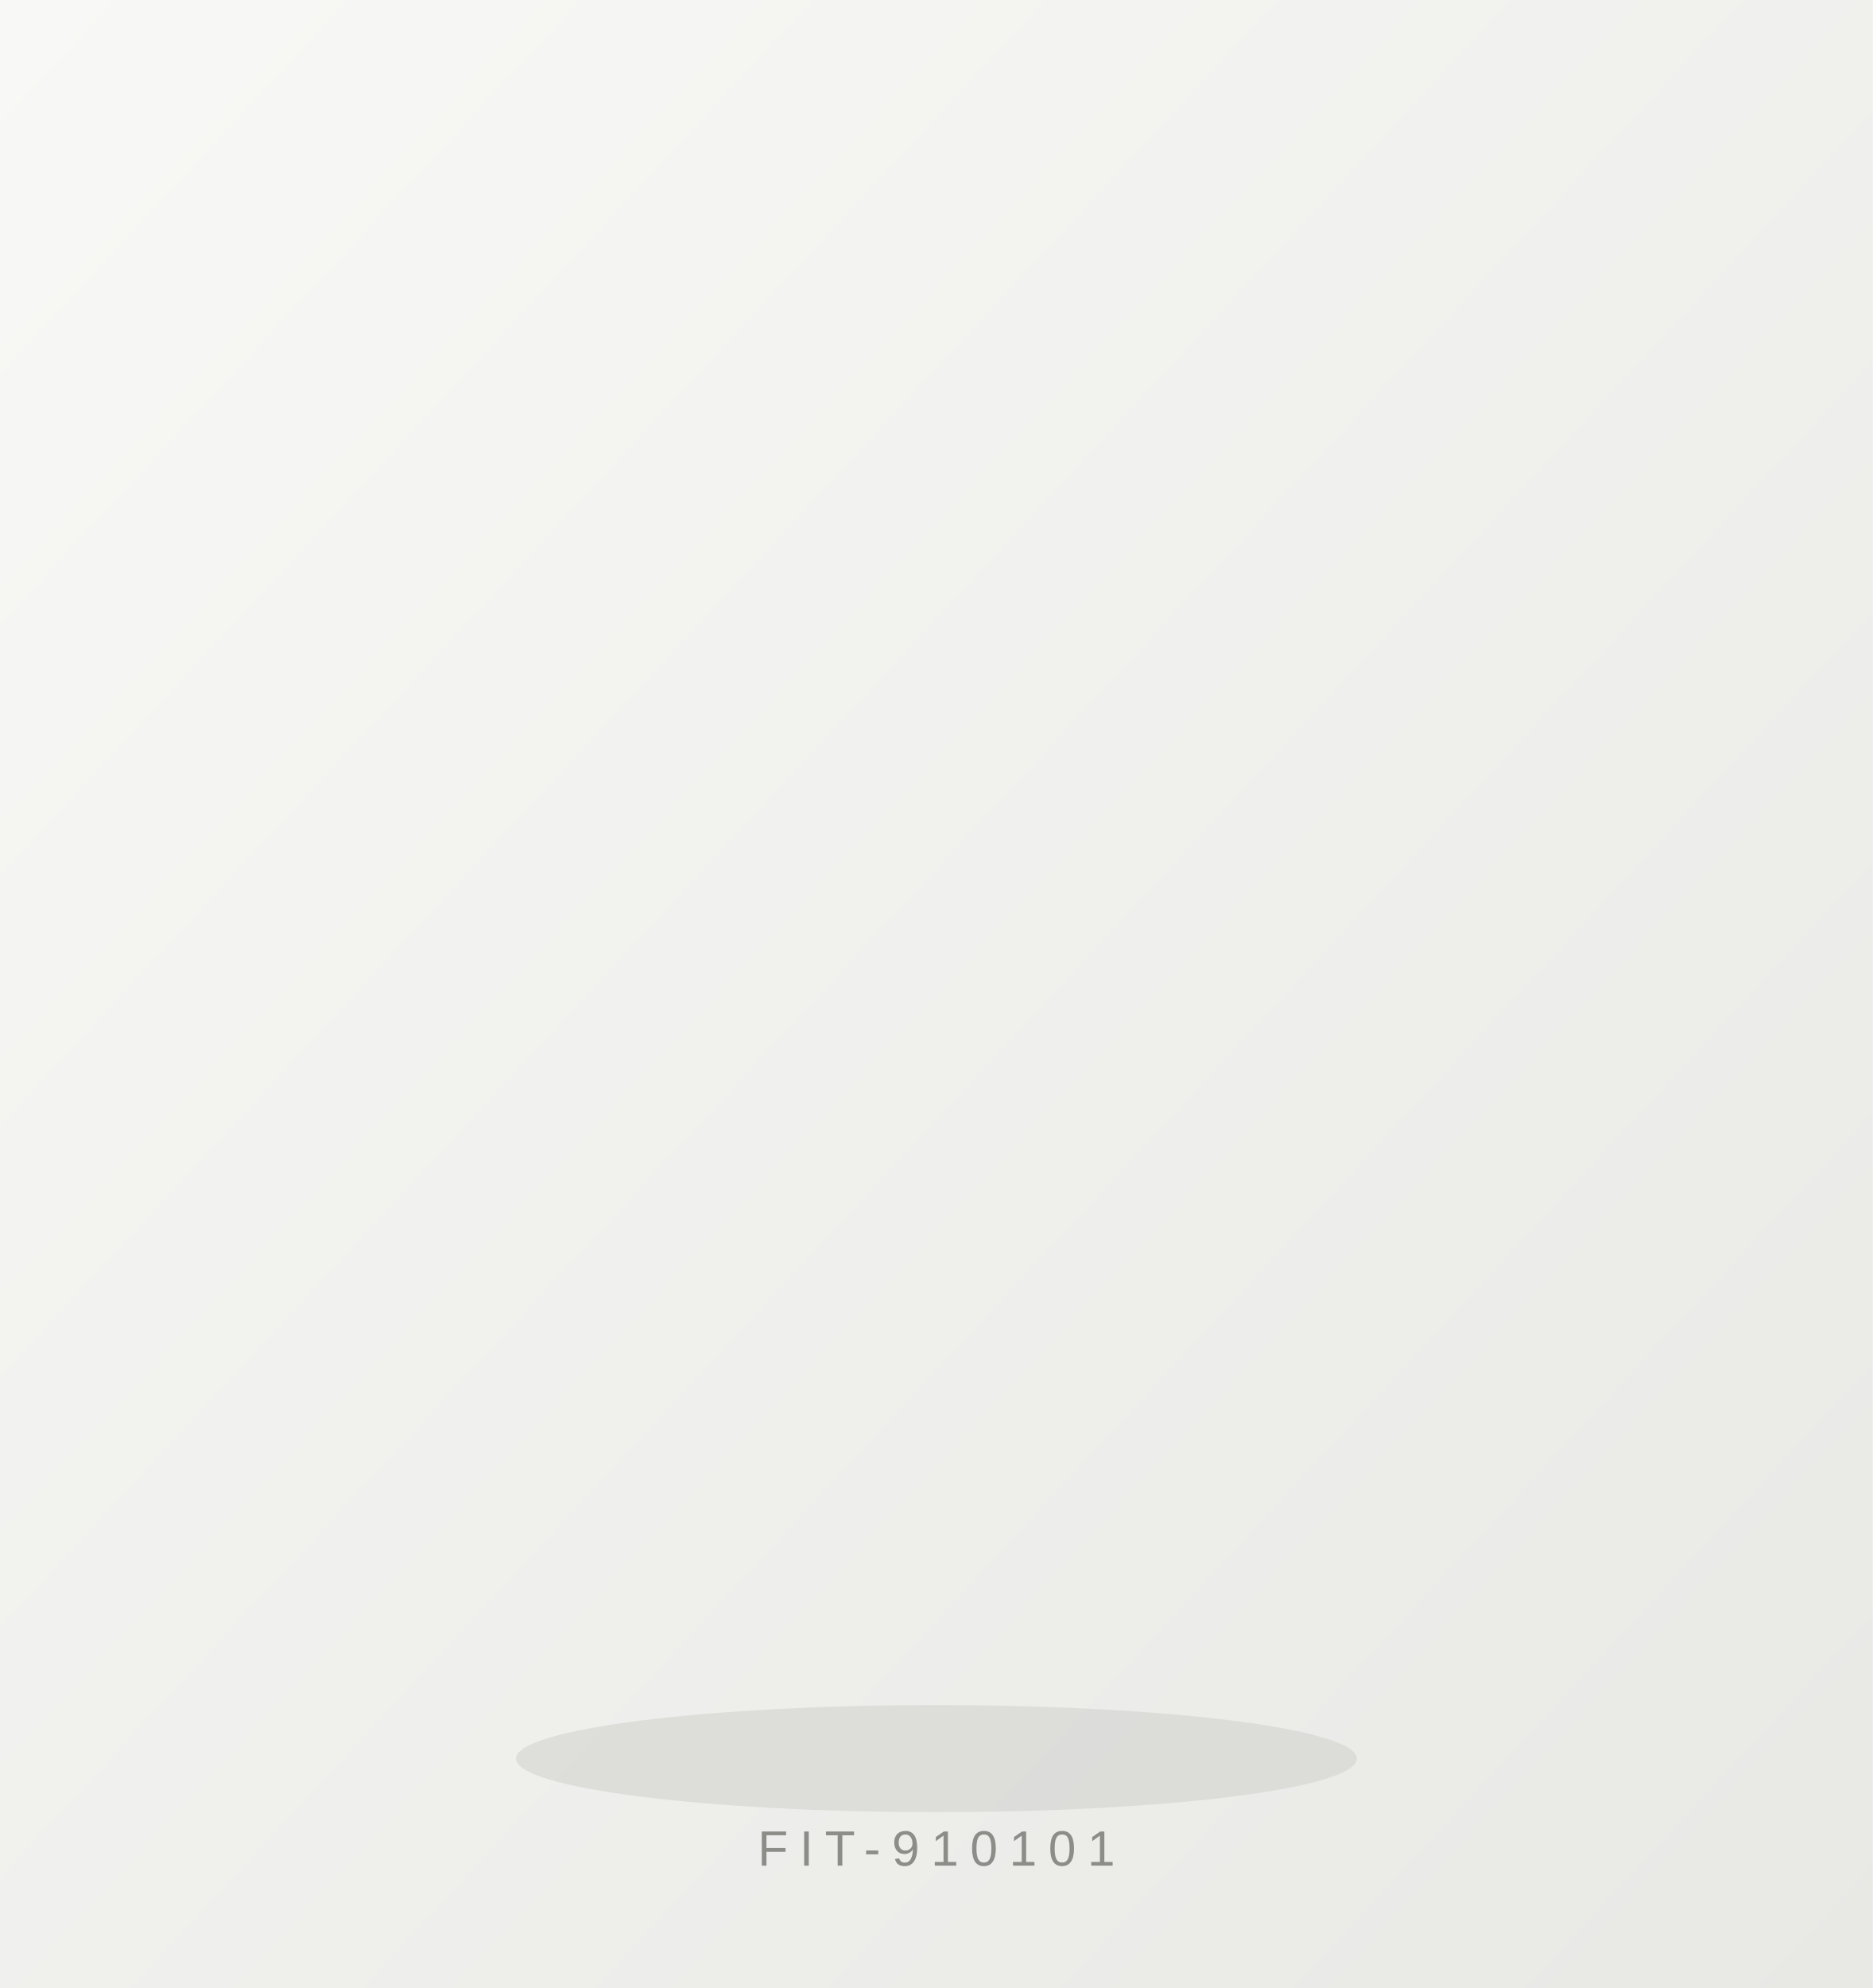
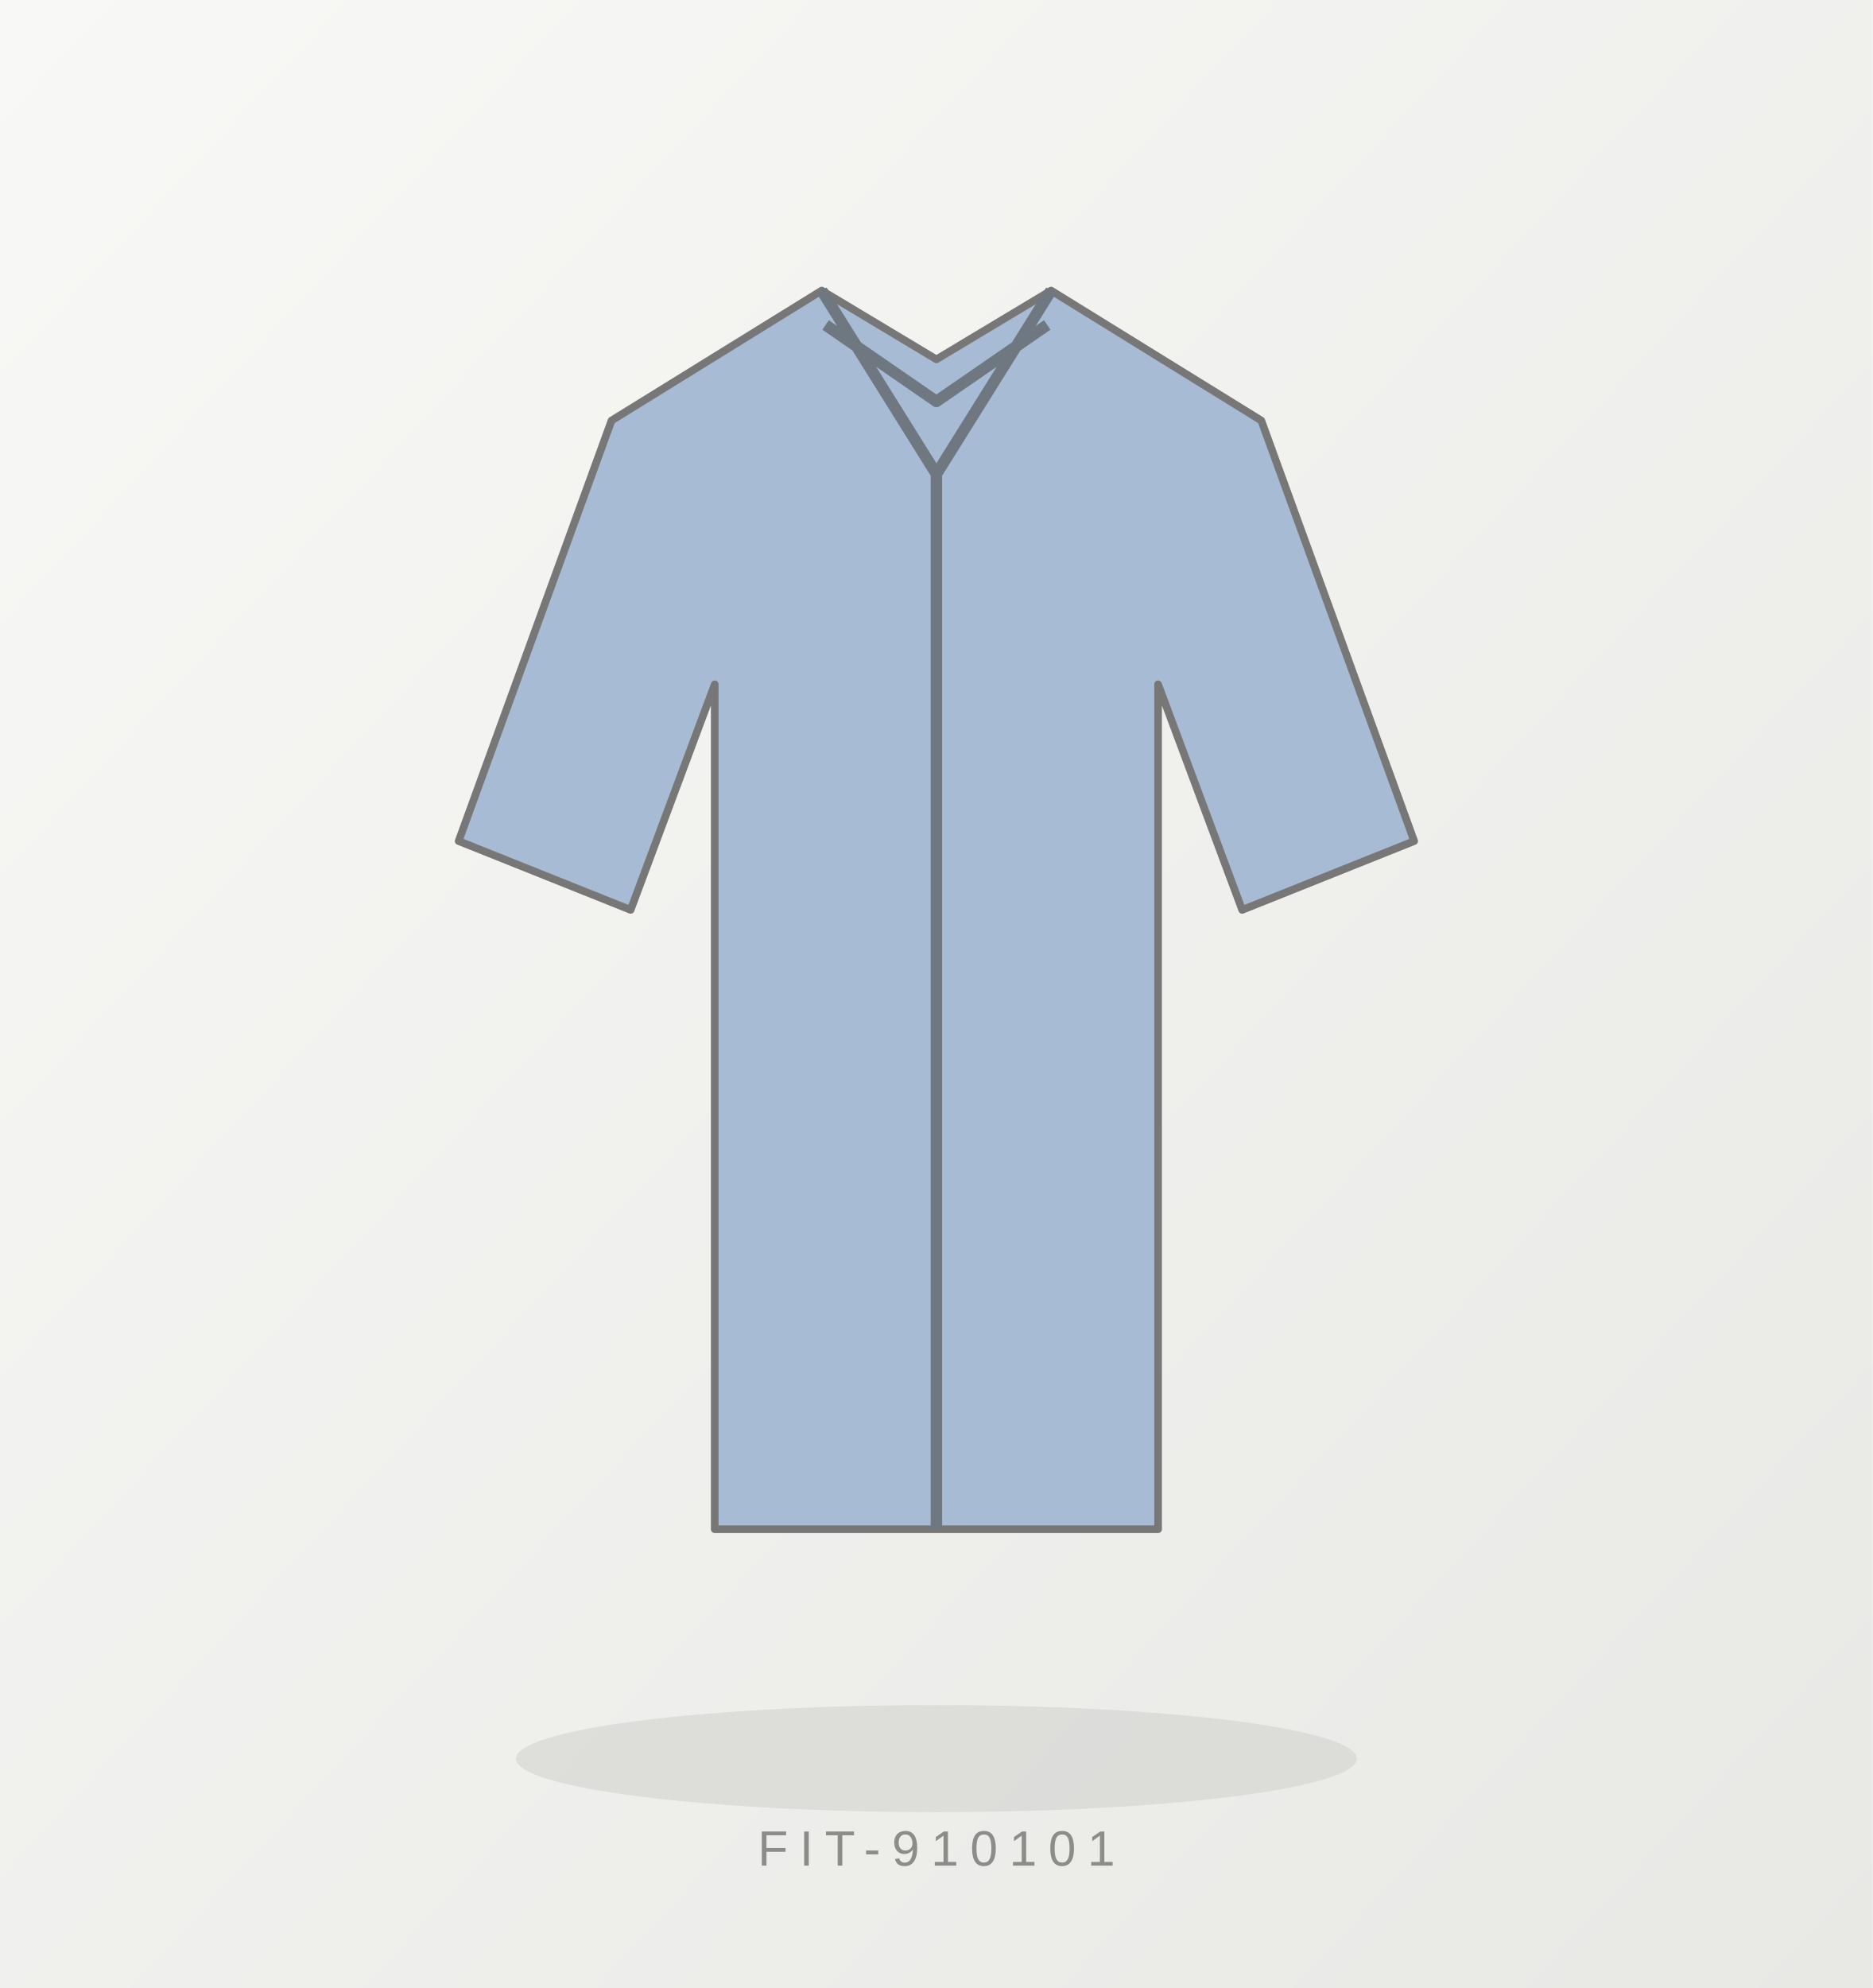
<svg xmlns="http://www.w3.org/2000/svg" viewBox="0 0 490 520">
  <defs>
    <linearGradient id="bg" x2="1" y2="1">
      <stop stop-color="#f8f8f6" />
      <stop offset="1" stop-color="#e8e8e5" />
    </linearGradient>
-     <filter id="shadow">
-       <feDropShadow dx="3" dy="12" stdDeviation="10" flood-opacity=".16" />
-     </filter>
  </defs>
  <rect width="490" height="520" fill="url(#bg)" />
  <ellipse cx="245" cy="460" rx="110" ry="14" fill="#d2d2cf" opacity=".6" />
-   <g fill="shirt" stroke="#777" stroke-width="2" stroke-linejoin="round" filter="url(#shadow)">undefined</g>
+   <g fill="#a7bcd4" stroke="#777" stroke-width="2" stroke-linejoin="round">
+     <path d="M160 110 L215 76 L245 94 L275 76 L330 110 L370 220 L325 238 L303 179 L303 400 L187 400 L187 179 L165 238 L120 220 Z" />
+     <path d="M215 76 L245 124 L275 76 M245 124 L245 400 M216 85 L245 105 L274 85" fill="none" stroke="#6f7780" stroke-width="3" />
+   </g>
  <text x="245" y="488" text-anchor="middle" fill="#8c8c89" font-family="Arial" font-size="13" letter-spacing="3">FIT-910101</text>
</svg>
